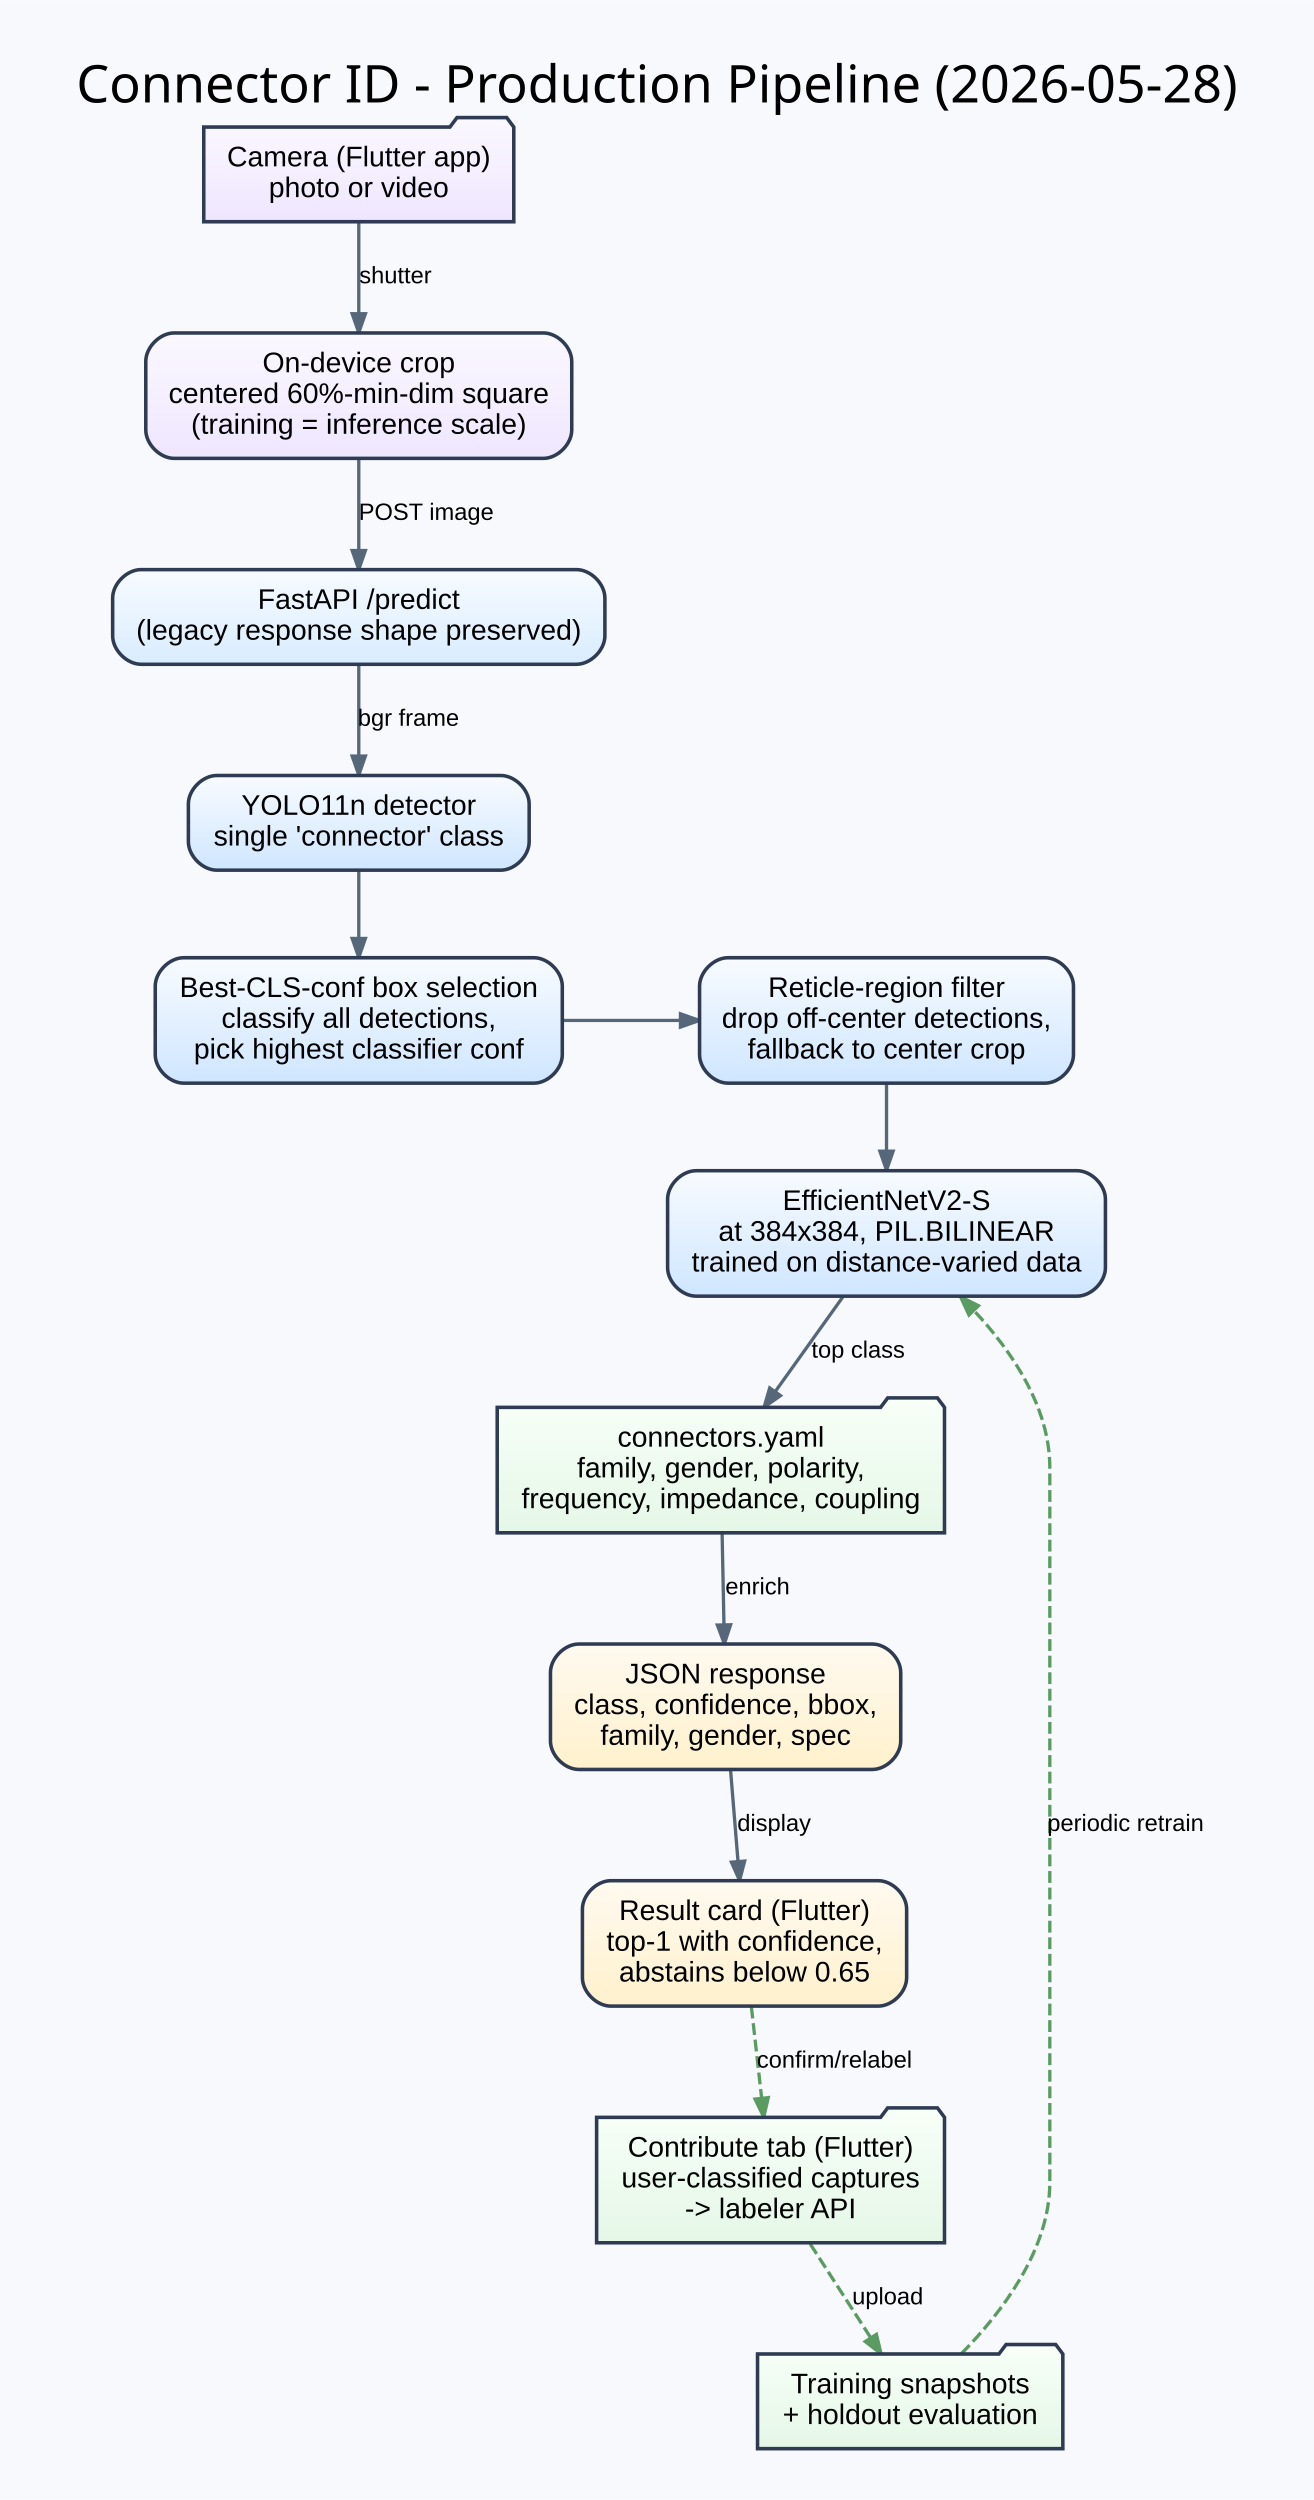
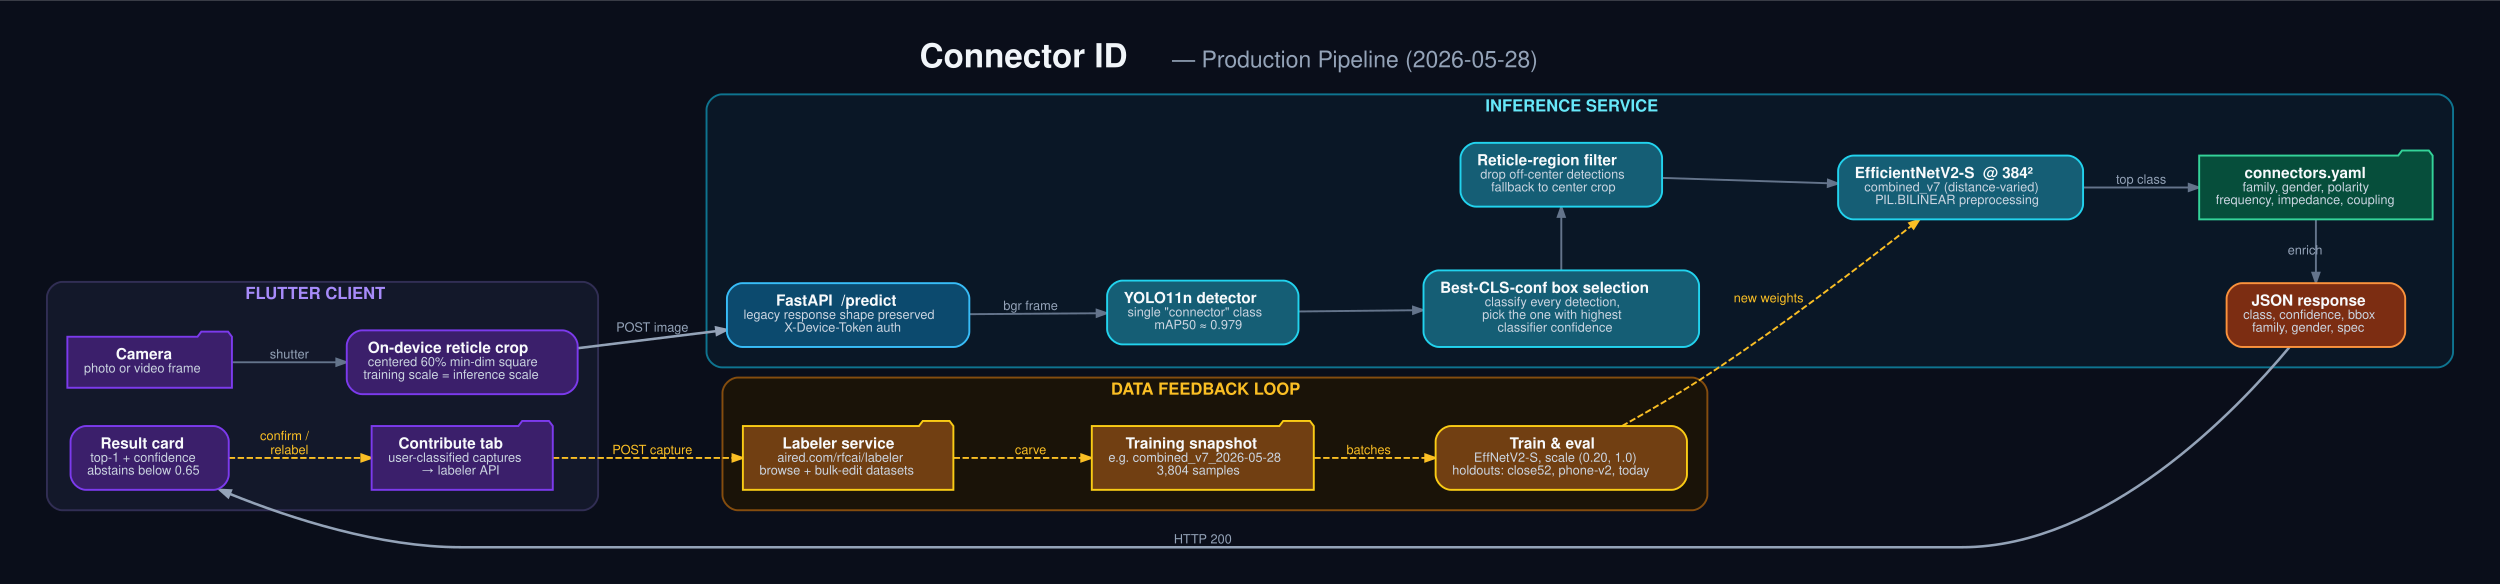
- <svg xmlns="http://www.w3.org/2000/svg" width="555pt" height="1056pt" viewBox="0.00 0.00 555.20 1056.20">
-   <g id="graph0" class="graph" transform="scale(1 1) rotate(0) translate(21.6 1034.6)">
-     <polygon fill="#f7f9fc" stroke="transparent" points="-21.6,21.6 -21.6,-1034.6 533.6,-1034.6 533.6,21.6 -21.6,21.6" />
-     <text text-anchor="middle" x="256" y="-991.4" font-family="Arial Bold" font-size="22.00">Connector ID - Production Pipeline (2026-05-28)</text>
+ <svg xmlns="http://www.w3.org/2000/svg" width="1960pt" height="458pt" viewBox="0.00 0.00 1959.60 457.60">
+   <g id="graph0" class="graph" transform="scale(1 1) rotate(0) translate(28.8 428.8)">
+     <polygon fill="#0a0e1a" stroke="transparent" points="-28.8,28.8 -28.8,-428.8 1930.8,-428.8 1930.8,28.8 -28.8,28.8" />
+     <text text-anchor="start" x="692" y="-376.2" font-family="Helvetica,sans-Serif" font-weight="bold" font-size="26.00" fill="#f1f5f9">Connector ID</text>
+     <text text-anchor="start" x="885" y="-376.2" font-family="Helvetica,sans-Serif" font-size="14.00" fill="#f1f5f9"> </text>
+     <text text-anchor="start" x="890" y="-376.2" font-family="Helvetica,sans-Serif" font-size="18.00" fill="#94a3b8">— Production Pipeline (2026-05-28)</text>
+     <g id="clust1" class="cluster">
+       <path fill="#13182a" stroke="#312e54" stroke-width="1.5" d="M20,-29C20,-29 428,-29 428,-29 434,-29 440,-35 440,-41 440,-41 440,-196 440,-196 440,-202 434,-208 428,-208 428,-208 20,-208 20,-208 14,-208 8,-202 8,-196 8,-196 8,-41 8,-41 8,-35 14,-29 20,-29" />
+       <text text-anchor="start" x="163.5" y="-194.6" font-family="Helvetica,sans-Serif" font-weight="bold" font-size="13.00" fill="#a78bfa">FLUTTER CLIENT</text>
+     </g>
+     <g id="clust2" class="cluster">
+       <path fill="#0a1726" stroke="#0e7490" stroke-width="1.5" d="M537,-141C537,-141 1882,-141 1882,-141 1888,-141 1894,-147 1894,-153 1894,-153 1894,-343 1894,-343 1894,-349 1888,-355 1882,-355 1882,-355 537,-355 537,-355 531,-355 525,-349 525,-343 525,-343 525,-153 525,-153 525,-147 531,-141 537,-141" />
+       <text text-anchor="start" x="1135.5" y="-341.6" font-family="Helvetica,sans-Serif" font-weight="bold" font-size="13.00" fill="#67e8f9">INFERENCE SERVICE</text>
+     </g>
+     <g id="clust5" class="cluster">
+       <path fill="#1a1308" stroke="#854d0e" stroke-width="1.5" d="M549.5,-29C549.5,-29 1297.5,-29 1297.5,-29 1303.5,-29 1309.5,-35 1309.5,-41 1309.5,-41 1309.5,-121 1309.5,-121 1309.5,-127 1303.5,-133 1297.5,-133 1297.5,-133 549.5,-133 549.5,-133 543.5,-133 537.5,-127 537.5,-121 537.5,-121 537.5,-41 537.5,-41 537.5,-35 543.5,-29 549.5,-29" />
+       <text text-anchor="start" x="842" y="-119.6" font-family="Helvetica,sans-Serif" font-weight="bold" font-size="13.00" fill="#fbbf24">DATA FEEDBACK LOOP</text>
+     </g>
    <g id="edge1" class="edge">
-       <path fill="none" stroke="#56677a" stroke-width="1.4" d="M130,-940.6C130,-929.49 130,-915.25 130,-902.36" />
-       <polygon fill="#56677a" stroke="#56677a" stroke-width="1.4" points="132.8,-902.13 130,-894.13 127.2,-902.13 132.8,-902.13" />
-       <text text-anchor="middle" x="145.5" y="-915" font-family="Arial" font-size="10.00">shutter</text>
+       <path fill="none" stroke="#64748b" stroke-width="1.5" d="M153.03,-145C177.99,-145 207.21,-145 234.73,-145" />
+       <polygon fill="#64748b" stroke="#64748b" stroke-width="1.5" points="234.83,-147.8 242.83,-145 234.83,-142.2 234.83,-147.8" />
+       <text text-anchor="middle" x="198" y="-148" font-family="Helvetica,sans-Serif" font-size="10.00" fill="#94a3b8"> shutter</text>
    </g>
    <g id="edge2" class="edge">
-       <path fill="none" stroke="#56677a" stroke-width="1.4" d="M130,-840.52C130,-828.5 130,-814.23 130,-802.08" />
-       <polygon fill="#56677a" stroke="#56677a" stroke-width="1.4" points="132.8,-802.06 130,-794.06 127.2,-802.06 132.8,-802.06" />
-       <text text-anchor="middle" x="158.5" y="-815" font-family="Arial" font-size="10.00">POST image</text>
+       <path fill="none" stroke="#94a3b8" stroke-width="2" d="M424.25,-156.05C458.28,-160.24 497.27,-165.04 532.39,-169.37" />
+       <polygon fill="#94a3b8" stroke="#94a3b8" stroke-width="2" points="532.47,-172.2 540.75,-170.4 533.16,-166.64 532.47,-172.2" />
+       <text text-anchor="middle" x="482.5" y="-169" font-family="Helvetica,sans-Serif" font-size="10.00" fill="#94a3b8"> POST image</text>
+     </g>
+     <g id="edge10" class="edge">
+       <path fill="none" stroke="#fbbf24" stroke-width="1.5" stroke-dasharray="5,2" d="M150.51,-70C181.87,-70 220.46,-70 254.01,-70" />
+       <polygon fill="#fbbf24" stroke="#fbbf24" stroke-width="1.5" points="254.43,-72.8 262.43,-70 254.43,-67.2 254.43,-72.8" />
+       <text text-anchor="start" x="175" y="-84" font-family="Helvetica,sans-Serif" font-size="10.00" fill="#fbbf24"> confirm /</text>
+       <text text-anchor="middle" x="198" y="-73" font-family="Helvetica,sans-Serif" font-size="10.00" fill="#fbbf24"> relabel</text>
+     </g>
+     <g id="edge11" class="edge">
+       <path fill="none" stroke="#fbbf24" stroke-width="1.5" stroke-dasharray="5,2" d="M404.57,-70C446.54,-70 500.3,-70 545.34,-70" />
+       <polygon fill="#fbbf24" stroke="#fbbf24" stroke-width="1.5" points="545.36,-72.8 553.36,-70 545.36,-67.2 545.36,-72.8" />
+       <text text-anchor="middle" x="482.5" y="-73" font-family="Helvetica,sans-Serif" font-size="10.00" fill="#fbbf24"> POST capture</text>
    </g>
    <g id="edge3" class="edge">
-       <path fill="none" stroke="#56677a" stroke-width="1.4" d="M130,-753.71C130,-742.41 130,-727.95 130,-715.47" />
-       <polygon fill="#56677a" stroke="#56677a" stroke-width="1.4" points="132.8,-715.21 130,-707.21 127.2,-715.21 132.8,-715.21" />
-       <text text-anchor="middle" x="151" y="-728" font-family="Arial" font-size="10.00">bgr frame</text>
+       <path fill="none" stroke="#64748b" stroke-width="1.5" d="M731.21,-182.68C763.47,-182.92 799.28,-183.18 830.53,-183.4" />
+       <polygon fill="#64748b" stroke="#64748b" stroke-width="1.5" points="830.78,-186.2 838.8,-183.46 830.82,-180.6 830.78,-186.2" />
+       <text text-anchor="middle" x="779" y="-186" font-family="Helvetica,sans-Serif" font-size="10.00" fill="#94a3b8"> bgr frame</text>
    </g>
    <g id="edge4" class="edge">
-       <path fill="none" stroke="#56677a" stroke-width="1.4" d="M130,-666.69C130,-658.24 130,-648.08 130,-638.43" />
-       <polygon fill="#56677a" stroke="#56677a" stroke-width="1.4" points="132.8,-638.15 130,-630.15 127.2,-638.15 132.8,-638.15" />
+       <path fill="none" stroke="#64748b" stroke-width="1.5" d="M989.03,-184.8C1016.52,-185.09 1048.4,-185.43 1078.7,-185.76" />
+       <polygon fill="#64748b" stroke="#64748b" stroke-width="1.5" points="1078.76,-188.56 1086.79,-185.85 1078.82,-182.96 1078.76,-188.56" />
    </g>
    <g id="edge5" class="edge">
-       <path fill="none" stroke="#56677a" stroke-width="1.4" d="M216.24,-603.5C232.77,-603.5 249.29,-603.5 265.82,-603.5" />
-       <polygon fill="#56677a" stroke="#56677a" stroke-width="1.4" points="265.93,-606.3 273.93,-603.5 265.93,-600.7 265.93,-606.3" />
+       <path fill="none" stroke="#64748b" stroke-width="1.5" d="M1195,-217.35C1195,-231.16 1195,-244.98 1195,-258.79" />
+       <polygon fill="#64748b" stroke="#64748b" stroke-width="1.5" points="1192.2,-258.92 1195,-266.92 1197.8,-258.92 1192.2,-258.92" />
    </g>
    <g id="edge6" class="edge">
-       <path fill="none" stroke="#56677a" stroke-width="1.4" d="M353,-576.57C353,-567.71 353,-557.67 353,-548.28" />
-       <polygon fill="#56677a" stroke="#56677a" stroke-width="1.4" points="355.8,-548.24 353,-540.24 350.2,-548.24 355.8,-548.24" />
+       <path fill="none" stroke="#64748b" stroke-width="1.5" d="M1274.08,-289.49C1313.38,-288.23 1361.54,-286.68 1403.84,-285.32" />
+       <polygon fill="#64748b" stroke="#64748b" stroke-width="1.5" points="1404.04,-288.11 1411.95,-285.06 1403.86,-282.51 1404.04,-288.11" />
    </g>
    <g id="edge7" class="edge">
-       <path fill="none" stroke="#56677a" stroke-width="1.4" d="M334.61,-486.75C325.85,-474.49 315.28,-459.69 305.99,-446.69" />
-       <polygon fill="#56677a" stroke="#56677a" stroke-width="1.4" points="308.2,-444.96 301.27,-440.08 303.64,-448.21 308.2,-444.96" />
-       <text text-anchor="middle" x="341" y="-461" font-family="Arial" font-size="10.00">top class</text>
+       <path fill="none" stroke="#64748b" stroke-width="1.5" d="M1604.16,-282C1630.77,-282 1659.75,-282 1686.58,-282" />
+       <polygon fill="#64748b" stroke="#64748b" stroke-width="1.5" points="1686.83,-284.8 1694.83,-282 1686.83,-279.2 1686.83,-284.8" />
+       <text text-anchor="middle" x="1649.5" y="-285" font-family="Helvetica,sans-Serif" font-size="10.00" fill="#94a3b8"> top class</text>
    </g>
    <g id="edge8" class="edge">
-       <path fill="none" stroke="#56677a" stroke-width="1.4" d="M283.53,-386.75C283.77,-374.94 284.06,-360.77 284.31,-348.13" />
-       <polygon fill="#56677a" stroke="#56677a" stroke-width="1.4" points="287.11,-348.13 284.48,-340.08 281.52,-348.02 287.11,-348.13" />
-       <text text-anchor="middle" x="298.5" y="-361" font-family="Arial" font-size="10.00">enrich</text>
+       <path fill="none" stroke="#64748b" stroke-width="1.5" d="M1786.5,-256.77C1786.5,-244.22 1786.5,-228.88 1786.5,-215.37" />
+       <polygon fill="#64748b" stroke="#64748b" stroke-width="1.5" points="1789.3,-215.23 1786.5,-207.23 1783.7,-215.23 1789.3,-215.23" />
+       <text text-anchor="middle" x="1778" y="-229.5" font-family="Helvetica,sans-Serif" font-size="10.00" fill="#94a3b8"> enrich</text>
    </g>
    <g id="edge9" class="edge">
-       <path fill="none" stroke="#56677a" stroke-width="1.4" d="M287.1,-286.75C288.07,-274.94 289.22,-260.77 290.25,-248.13" />
-       <polygon fill="#56677a" stroke="#56677a" stroke-width="1.4" points="293.05,-248.28 290.91,-240.08 287.47,-247.82 293.05,-248.28" />
-       <text text-anchor="middle" x="305.5" y="-261" font-family="Arial" font-size="10.00">display</text>
-     </g>
-     <g id="edge10" class="edge">
-       <path fill="none" stroke="#5a9b62" stroke-width="1.4" stroke-dasharray="5,2" d="M295.89,-186.75C297.22,-174.94 298.81,-160.77 300.23,-148.13" />
-       <polygon fill="#5a9b62" stroke="#5a9b62" stroke-width="1.4" points="303.02,-148.34 301.13,-140.08 297.45,-147.71 303.02,-148.34" />
-       <text text-anchor="middle" x="331" y="-161" font-family="Arial" font-size="10.00">confirm/relabel</text>
-     </g>
-     <g id="edge11" class="edge">
-       <path fill="none" stroke="#5a9b62" stroke-width="1.4" stroke-dasharray="5,2" d="M320.75,-86.52C328.72,-74.16 338.24,-59.4 346.22,-47.03" />
-       <polygon fill="#5a9b62" stroke="#5a9b62" stroke-width="1.4" points="348.73,-48.3 350.71,-40.06 344.02,-45.26 348.73,-48.3" />
-       <text text-anchor="middle" x="353.5" y="-61" font-family="Arial" font-size="10.00">upload</text>
+       <path fill="none" stroke="#94a3b8" stroke-width="2" d="M1765.62,-156.69C1723.88,-106.69 1621.64,0 1509,0 332.5,0 332.5,0 332.5,0 268.95,0 199.57,-22.38 151.28,-41.83" />
+       <polygon fill="#94a3b8" stroke="#94a3b8" stroke-width="2" points="150.06,-39.31 143.71,-44.93 152.18,-44.49 150.06,-39.31" />
+       <text text-anchor="middle" x="914" y="-3" font-family="Helvetica,sans-Serif" font-size="10.00" fill="#94a3b8"> HTTP 200</text>
    </g>
    <g id="edge12" class="edge">
-       <path fill="none" stroke="#5a9b62" stroke-width="1.4" stroke-dasharray="5,2" d="M384.63,-40.15C401.47,-57.25 422,-83.96 422,-112.5 422,-414.5 422,-414.5 422,-414.5 422,-439.92 406.28,-463.4 389.85,-481" />
-       <polygon fill="#5a9b62" stroke="#5a9b62" stroke-width="1.4" points="387.84,-479.05 384.27,-486.74 391.85,-482.96 387.84,-479.05" />
-       <text text-anchor="middle" x="454" y="-261" font-family="Arial" font-size="10.00">periodic retrain</text>
+       <path fill="none" stroke="#fbbf24" stroke-width="1.5" stroke-dasharray="5,2" d="M718.69,-70C750.05,-70 786.09,-70 818.55,-70" />
+       <polygon fill="#fbbf24" stroke="#fbbf24" stroke-width="1.5" points="818.72,-72.8 826.72,-70 818.72,-67.2 818.72,-72.8" />
+       <text text-anchor="middle" x="779" y="-73" font-family="Helvetica,sans-Serif" font-size="10.00" fill="#fbbf24"> carve</text>
+     </g>
+     <g id="edge13" class="edge">
+       <path fill="none" stroke="#fbbf24" stroke-width="1.5" stroke-dasharray="5,2" d="M1001.37,-70C1028.87,-70 1059.61,-70 1088.32,-70" />
+       <polygon fill="#fbbf24" stroke="#fbbf24" stroke-width="1.5" points="1088.36,-72.8 1096.36,-70 1088.36,-67.2 1088.36,-72.8" />
+       <text text-anchor="middle" x="1044" y="-73" font-family="Helvetica,sans-Serif" font-size="10.00" fill="#fbbf24"> batches</text>
+     </g>
+     <g id="edge14" class="edge">
+       <path fill="none" stroke="#fbbf24" stroke-width="1.5" stroke-dasharray="5,2" d="M1242.59,-95.02C1263.41,-106.63 1288.04,-120.94 1309.5,-135 1366.96,-172.64 1430.11,-220.95 1469.16,-251.7" />
+       <polygon fill="#fbbf24" stroke="#fbbf24" stroke-width="1.5" points="1467.67,-254.1 1475.69,-256.86 1471.14,-249.7 1467.67,-254.1" />
+       <text text-anchor="middle" x="1357.5" y="-192" font-family="Helvetica,sans-Serif" font-size="10.00" fill="#fbbf24"> new weights</text>
    </g>
    <g id="node1" class="node">
-       <defs>
-         <linearGradient id="l_0" gradientUnits="userSpaceOnUse" x1="130" y1="-941" x2="130" y2="-985">
-           <stop offset="0" style="stop-color:#efe6ff;stop-opacity:1.;" />
-           <stop offset="1" style="stop-color:#fbf8ff;stop-opacity:1.;" />
-         </linearGradient>
-       </defs>
-       <polygon fill="url(#l_0)" stroke="#2f3b52" stroke-width="1.5" points="195.5,-981 192.5,-985 171.5,-985 168.5,-981 64.5,-981 64.5,-941 195.5,-941 195.5,-981" />
-       <text text-anchor="middle" x="130" y="-964.4" font-family="Arial" font-size="12.00">Camera (Flutter app)</text>
-       <text text-anchor="middle" x="130" y="-951.4" font-family="Arial" font-size="12.00">photo or video</text>
+       <polygon fill="#3b1f6b" stroke="#7c3aed" stroke-width="1.5" points="153,-165 150,-169 129,-169 126,-165 24,-165 24,-125 153,-125 153,-165" />
+       <text text-anchor="start" x="62" y="-147.4" font-family="Helvetica,sans-Serif" font-weight="bold" font-size="12.00" fill="#f8fafc">Camera</text>
+       <text text-anchor="start" x="37" y="-137" font-family="Helvetica,sans-Serif" font-size="10.00" fill="#cbd5e1">photo or video frame</text>
    </g>
    <g id="node2" class="node">
-       <defs>
-         <linearGradient id="l_1" gradientUnits="userSpaceOnUse" x1="130" y1="-841" x2="130" y2="-894">
-           <stop offset="0" style="stop-color:#efe6ff;stop-opacity:1.;" />
-           <stop offset="1" style="stop-color:#fbf8ff;stop-opacity:1.;" />
-         </linearGradient>
-       </defs>
-       <path fill="url(#l_1)" stroke="#2f3b52" stroke-width="1.5" d="M208,-894C208,-894 52,-894 52,-894 46,-894 40,-888 40,-882 40,-882 40,-853 40,-853 40,-847 46,-841 52,-841 52,-841 208,-841 208,-841 214,-841 220,-847 220,-853 220,-853 220,-882 220,-882 220,-888 214,-894 208,-894" />
-       <text text-anchor="middle" x="130" y="-877.4" font-family="Arial" font-size="12.00">On-device crop</text>
-       <text text-anchor="middle" x="130" y="-864.4" font-family="Arial" font-size="12.00">centered 60%-min-dim square</text>
-       <text text-anchor="middle" x="130" y="-851.4" font-family="Arial" font-size="12.00">(training = inference scale)</text>
+       <path fill="#3b1f6b" stroke="#7c3aed" stroke-width="1.5" d="M412,-170C412,-170 255,-170 255,-170 249,-170 243,-164 243,-158 243,-158 243,-132 243,-132 243,-126 249,-120 255,-120 255,-120 412,-120 412,-120 418,-120 424,-126 424,-132 424,-132 424,-158 424,-158 424,-164 418,-170 412,-170" />
+       <text text-anchor="start" x="259.5" y="-152.4" font-family="Helvetica,sans-Serif" font-weight="bold" font-size="12.00" fill="#f8fafc">On-device reticle crop</text>
+       <text text-anchor="start" x="259.5" y="-142" font-family="Helvetica,sans-Serif" font-size="10.00" fill="#cbd5e1">centered 60% min-dim square</text>
+       <text text-anchor="start" x="256" y="-132" font-family="Helvetica,sans-Serif" font-size="10.00" fill="#cbd5e1">training scale = inference scale</text>
    </g>
    <g id="node3" class="node">
-       <defs>
-         <linearGradient id="l_2" gradientUnits="userSpaceOnUse" x1="130" y1="-754" x2="130" y2="-794">
-           <stop offset="0" style="stop-color:#d9ecff;stop-opacity:1.;" />
-           <stop offset="1" style="stop-color:#f7fbff;stop-opacity:1.;" />
-         </linearGradient>
-       </defs>
-       <path fill="url(#l_2)" stroke="#2f3b52" stroke-width="1.5" d="M222,-794C222,-794 38,-794 38,-794 32,-794 26,-788 26,-782 26,-782 26,-766 26,-766 26,-760 32,-754 38,-754 38,-754 222,-754 222,-754 228,-754 234,-760 234,-766 234,-766 234,-782 234,-782 234,-788 228,-794 222,-794" />
-       <text text-anchor="middle" x="130" y="-777.4" font-family="Arial" font-size="12.00">FastAPI /predict</text>
-       <text text-anchor="middle" x="130" y="-764.4" font-family="Arial" font-size="12.00">(legacy response shape preserved)</text>
+       <path fill="#3b1f6b" stroke="#7c3aed" stroke-width="1.5" d="M138.5,-95C138.5,-95 38.5,-95 38.5,-95 32.5,-95 26.5,-89 26.5,-83 26.5,-83 26.5,-57 26.5,-57 26.5,-51 32.5,-45 38.5,-45 38.5,-45 138.5,-45 138.5,-45 144.5,-45 150.5,-51 150.5,-57 150.5,-57 150.5,-83 150.5,-83 150.5,-89 144.5,-95 138.5,-95" />
+       <text text-anchor="start" x="50" y="-77.4" font-family="Helvetica,sans-Serif" font-weight="bold" font-size="12.00" fill="#f8fafc">Result card</text>
+       <text text-anchor="start" x="42" y="-67" font-family="Helvetica,sans-Serif" font-size="10.00" fill="#cbd5e1">top-1 + confidence</text>
+       <text text-anchor="start" x="39.5" y="-57" font-family="Helvetica,sans-Serif" font-size="10.00" fill="#cbd5e1">abstains below 0.65</text>
    </g>
    <g id="node4" class="node">
-       <defs>
-         <linearGradient id="l_3" gradientUnits="userSpaceOnUse" x1="130" y1="-667" x2="130" y2="-707">
-           <stop offset="0" style="stop-color:#cfe6ff;stop-opacity:1.;" />
-           <stop offset="1" style="stop-color:#f8fbff;stop-opacity:1.;" />
-         </linearGradient>
-       </defs>
-       <path fill="url(#l_3)" stroke="#2f3b52" stroke-width="1.5" d="M190,-707C190,-707 70,-707 70,-707 64,-707 58,-701 58,-695 58,-695 58,-679 58,-679 58,-673 64,-667 70,-667 70,-667 190,-667 190,-667 196,-667 202,-673 202,-679 202,-679 202,-695 202,-695 202,-701 196,-707 190,-707" />
-       <text text-anchor="middle" x="130" y="-690.4" font-family="Arial" font-size="12.00">YOLO11n detector</text>
-       <text text-anchor="middle" x="130" y="-677.4" font-family="Arial" font-size="12.00">single 'connector' class</text>
+       <polygon fill="#3b1f6b" stroke="#7c3aed" stroke-width="1.5" points="404.5,-95 401.5,-99 380.5,-99 377.5,-95 262.5,-95 262.5,-45 404.5,-45 404.5,-95" />
+       <text text-anchor="start" x="283.5" y="-77.4" font-family="Helvetica,sans-Serif" font-weight="bold" font-size="12.00" fill="#f8fafc">Contribute tab</text>
+       <text text-anchor="start" x="275.5" y="-67" font-family="Helvetica,sans-Serif" font-size="10.00" fill="#cbd5e1">user-classified captures</text>
+       <text text-anchor="start" x="301.5" y="-57" font-family="Helvetica,sans-Serif" font-size="10.00" fill="#cbd5e1">→ labeler API</text>
    </g>
    <g id="node5" class="node">
-       <defs>
-         <linearGradient id="l_4" gradientUnits="userSpaceOnUse" x1="130" y1="-577" x2="130" y2="-630">
-           <stop offset="0" style="stop-color:#cfe6ff;stop-opacity:1.;" />
-           <stop offset="1" style="stop-color:#f8fbff;stop-opacity:1.;" />
-         </linearGradient>
-       </defs>
-       <path fill="url(#l_4)" stroke="#2f3b52" stroke-width="1.5" d="M204,-630C204,-630 56,-630 56,-630 50,-630 44,-624 44,-618 44,-618 44,-589 44,-589 44,-583 50,-577 56,-577 56,-577 204,-577 204,-577 210,-577 216,-583 216,-589 216,-589 216,-618 216,-618 216,-624 210,-630 204,-630" />
-       <text text-anchor="middle" x="130" y="-613.4" font-family="Arial" font-size="12.00">Best-CLS-conf box selection</text>
-       <text text-anchor="middle" x="130" y="-600.4" font-family="Arial" font-size="12.00">classify all detections,</text>
-       <text text-anchor="middle" x="130" y="-587.4" font-family="Arial" font-size="12.00">pick highest classifier conf</text>
+       <path fill="#0c4a6e" stroke="#38bdf8" stroke-width="1.5" d="M719,-207C719,-207 553,-207 553,-207 547,-207 541,-201 541,-195 541,-195 541,-169 541,-169 541,-163 547,-157 553,-157 553,-157 719,-157 719,-157 725,-157 731,-163 731,-169 731,-169 731,-195 731,-195 731,-201 725,-207 719,-207" />
+       <text text-anchor="start" x="579.5" y="-189.4" font-family="Helvetica,sans-Serif" font-weight="bold" font-size="12.00" fill="#f8fafc">FastAPI  /predict</text>
+       <text text-anchor="start" x="554" y="-179" font-family="Helvetica,sans-Serif" font-size="10.00" fill="#cbd5e1">legacy response shape preserved</text>
+       <text text-anchor="start" x="586" y="-169" font-family="Helvetica,sans-Serif" font-size="10.00" fill="#cbd5e1">X-Device-Token auth</text>
    </g>
    <g id="node6" class="node">
-       <defs>
-         <linearGradient id="l_5" gradientUnits="userSpaceOnUse" x1="353" y1="-577" x2="353" y2="-630">
-           <stop offset="0" style="stop-color:#cfe6ff;stop-opacity:1.;" />
-           <stop offset="1" style="stop-color:#f8fbff;stop-opacity:1.;" />
-         </linearGradient>
-       </defs>
-       <path fill="url(#l_5)" stroke="#2f3b52" stroke-width="1.5" d="M420,-630C420,-630 286,-630 286,-630 280,-630 274,-624 274,-618 274,-618 274,-589 274,-589 274,-583 280,-577 286,-577 286,-577 420,-577 420,-577 426,-577 432,-583 432,-589 432,-589 432,-618 432,-618 432,-624 426,-630 420,-630" />
-       <text text-anchor="middle" x="353" y="-613.4" font-family="Arial" font-size="12.00">Reticle-region filter</text>
-       <text text-anchor="middle" x="353" y="-600.4" font-family="Arial" font-size="12.00">drop off-center detections,</text>
-       <text text-anchor="middle" x="353" y="-587.4" font-family="Arial" font-size="12.00">fallback to center crop</text>
+       <path fill="#155e75" stroke="#22d3ee" stroke-width="1.5" d="M977,-209C977,-209 851,-209 851,-209 845,-209 839,-203 839,-197 839,-197 839,-171 839,-171 839,-165 845,-159 851,-159 851,-159 977,-159 977,-159 983,-159 989,-165 989,-171 989,-171 989,-197 989,-197 989,-203 983,-209 977,-209" />
+       <text text-anchor="start" x="852" y="-191.4" font-family="Helvetica,sans-Serif" font-weight="bold" font-size="12.00" fill="#f8fafc">YOLO11n detector</text>
+       <text text-anchor="start" x="855" y="-181" font-family="Helvetica,sans-Serif" font-size="10.00" fill="#cbd5e1">single "connector" class</text>
+       <text text-anchor="start" x="876" y="-171" font-family="Helvetica,sans-Serif" font-size="10.00" fill="#cbd5e1">mAP50 ≈ 0.979</text>
    </g>
    <g id="node7" class="node">
-       <defs>
-         <linearGradient id="l_6" gradientUnits="userSpaceOnUse" x1="353" y1="-487" x2="353" y2="-540">
-           <stop offset="0" style="stop-color:#cfe6ff;stop-opacity:1.;" />
-           <stop offset="1" style="stop-color:#f8fbff;stop-opacity:1.;" />
-         </linearGradient>
-       </defs>
-       <path fill="url(#l_6)" stroke="#2f3b52" stroke-width="1.5" d="M433.5,-540C433.5,-540 272.5,-540 272.5,-540 266.5,-540 260.5,-534 260.5,-528 260.5,-528 260.5,-499 260.5,-499 260.5,-493 266.5,-487 272.5,-487 272.5,-487 433.5,-487 433.5,-487 439.5,-487 445.5,-493 445.5,-499 445.5,-499 445.5,-528 445.5,-528 445.5,-534 439.5,-540 433.5,-540" />
-       <text text-anchor="middle" x="353" y="-523.4" font-family="Arial" font-size="12.00">EfficientNetV2-S</text>
-       <text text-anchor="middle" x="353" y="-510.4" font-family="Arial" font-size="12.00">at 384x384, PIL.BILINEAR</text>
-       <text text-anchor="middle" x="353" y="-497.4" font-family="Arial" font-size="12.00">trained on distance-varied data</text>
+       <path fill="#155e75" stroke="#22d3ee" stroke-width="1.5" d="M1291,-217C1291,-217 1099,-217 1099,-217 1093,-217 1087,-211 1087,-205 1087,-205 1087,-169 1087,-169 1087,-163 1093,-157 1099,-157 1099,-157 1291,-157 1291,-157 1297,-157 1303,-163 1303,-169 1303,-169 1303,-205 1303,-205 1303,-211 1297,-217 1291,-217" />
+       <text text-anchor="start" x="1100" y="-199.4" font-family="Helvetica,sans-Serif" font-weight="bold" font-size="12.00" fill="#f8fafc">Best-CLS-conf box selection</text>
+       <text text-anchor="start" x="1135" y="-189" font-family="Helvetica,sans-Serif" font-size="10.00" fill="#cbd5e1">classify every detection,</text>
+       <text text-anchor="start" x="1133" y="-179" font-family="Helvetica,sans-Serif" font-size="10.00" fill="#cbd5e1">pick the one with highest</text>
+       <text text-anchor="start" x="1145" y="-169" font-family="Helvetica,sans-Serif" font-size="10.00" fill="#cbd5e1">classifier confidence</text>
    </g>
    <g id="node8" class="node">
-       <defs>
-         <linearGradient id="l_7" gradientUnits="userSpaceOnUse" x1="283" y1="-387" x2="283" y2="-444">
-           <stop offset="0" style="stop-color:#e5f7e7;stop-opacity:1.;" />
-           <stop offset="1" style="stop-color:#f8fff8;stop-opacity:1.;" />
-         </linearGradient>
-       </defs>
-       <polygon fill="url(#l_7)" stroke="#2f3b52" stroke-width="1.5" points="377.5,-440 374.5,-444 353.5,-444 350.5,-440 188.5,-440 188.5,-387 377.5,-387 377.5,-440" />
-       <text text-anchor="middle" x="283" y="-423.4" font-family="Arial" font-size="12.00">connectors.yaml</text>
-       <text text-anchor="middle" x="283" y="-410.4" font-family="Arial" font-size="12.00">family, gender, polarity,</text>
-       <text text-anchor="middle" x="283" y="-397.4" font-family="Arial" font-size="12.00">frequency, impedance, coupling</text>
+       <path fill="#155e75" stroke="#22d3ee" stroke-width="1.5" d="M1262,-317C1262,-317 1128,-317 1128,-317 1122,-317 1116,-311 1116,-305 1116,-305 1116,-279 1116,-279 1116,-273 1122,-267 1128,-267 1128,-267 1262,-267 1262,-267 1268,-267 1274,-273 1274,-279 1274,-279 1274,-305 1274,-305 1274,-311 1268,-317 1262,-317" />
+       <text text-anchor="start" x="1129" y="-299.4" font-family="Helvetica,sans-Serif" font-weight="bold" font-size="12.00" fill="#f8fafc">Reticle-region filter</text>
+       <text text-anchor="start" x="1131.5" y="-289" font-family="Helvetica,sans-Serif" font-size="10.00" fill="#cbd5e1">drop off-center detections</text>
+       <text text-anchor="start" x="1140" y="-279" font-family="Helvetica,sans-Serif" font-size="10.00" fill="#cbd5e1">fallback to center crop</text>
    </g>
    <g id="node9" class="node">
-       <defs>
-         <linearGradient id="l_8" gradientUnits="userSpaceOnUse" x1="285" y1="-287" x2="285" y2="-340">
-           <stop offset="0" style="stop-color:#fff1cc;stop-opacity:1.;" />
-           <stop offset="1" style="stop-color:#fffaf0;stop-opacity:1.;" />
-         </linearGradient>
-       </defs>
-       <path fill="url(#l_8)" stroke="#2f3b52" stroke-width="1.5" d="M347,-340C347,-340 223,-340 223,-340 217,-340 211,-334 211,-328 211,-328 211,-299 211,-299 211,-293 217,-287 223,-287 223,-287 347,-287 347,-287 353,-287 359,-293 359,-299 359,-299 359,-328 359,-328 359,-334 353,-340 347,-340" />
-       <text text-anchor="middle" x="285" y="-323.4" font-family="Arial" font-size="12.00">JSON response</text>
-       <text text-anchor="middle" x="285" y="-310.4" font-family="Arial" font-size="12.00">class, confidence, bbox,</text>
-       <text text-anchor="middle" x="285" y="-297.4" font-family="Arial" font-size="12.00">family, gender, spec</text>
+       <path fill="#155e75" stroke="#22d3ee" stroke-width="1.5" d="M1592,-307C1592,-307 1424,-307 1424,-307 1418,-307 1412,-301 1412,-295 1412,-295 1412,-269 1412,-269 1412,-263 1418,-257 1424,-257 1424,-257 1592,-257 1592,-257 1598,-257 1604,-263 1604,-269 1604,-269 1604,-295 1604,-295 1604,-301 1598,-307 1592,-307" />
+       <text text-anchor="start" x="1425" y="-289.4" font-family="Helvetica,sans-Serif" font-weight="bold" font-size="12.00" fill="#f8fafc">EfficientNetV2-S  @ 384²</text>
+       <text text-anchor="start" x="1432.5" y="-279" font-family="Helvetica,sans-Serif" font-size="10.00" fill="#cbd5e1">combined_v7 (distance-varied)</text>
+       <text text-anchor="start" x="1441" y="-269" font-family="Helvetica,sans-Serif" font-size="10.00" fill="#cbd5e1">PIL.BILINEAR preprocessing</text>
    </g>
    <g id="node10" class="node">
-       <defs>
-         <linearGradient id="l_9" gradientUnits="userSpaceOnUse" x1="293" y1="-187" x2="293" y2="-240">
-           <stop offset="0" style="stop-color:#fff1cc;stop-opacity:1.;" />
-           <stop offset="1" style="stop-color:#fffaf0;stop-opacity:1.;" />
-         </linearGradient>
-       </defs>
-       <path fill="url(#l_9)" stroke="#2f3b52" stroke-width="1.5" d="M349.5,-240C349.5,-240 236.5,-240 236.5,-240 230.5,-240 224.5,-234 224.5,-228 224.5,-228 224.5,-199 224.5,-199 224.5,-193 230.5,-187 236.5,-187 236.5,-187 349.5,-187 349.5,-187 355.5,-187 361.5,-193 361.5,-199 361.5,-199 361.5,-228 361.5,-228 361.5,-234 355.5,-240 349.5,-240" />
-       <text text-anchor="middle" x="293" y="-223.4" font-family="Arial" font-size="12.00">Result card (Flutter)</text>
-       <text text-anchor="middle" x="293" y="-210.4" font-family="Arial" font-size="12.00">top-1 with confidence,</text>
-       <text text-anchor="middle" x="293" y="-197.4" font-family="Arial" font-size="12.00">abstains below 0.65</text>
+       <polygon fill="#064e3b" stroke="#34d399" stroke-width="1.5" points="1878,-307 1875,-311 1854,-311 1851,-307 1695,-307 1695,-257 1878,-257 1878,-307" />
+       <text text-anchor="start" x="1730.5" y="-289.4" font-family="Helvetica,sans-Serif" font-weight="bold" font-size="12.00" fill="#f8fafc">connectors.yaml</text>
+       <text text-anchor="start" x="1729" y="-279" font-family="Helvetica,sans-Serif" font-size="10.00" fill="#cbd5e1">family, gender, polarity</text>
+       <text text-anchor="start" x="1708" y="-269" font-family="Helvetica,sans-Serif" font-size="10.00" fill="#cbd5e1">frequency, impedance, coupling</text>
    </g>
    <g id="node11" class="node">
-       <defs>
-         <linearGradient id="l_10" gradientUnits="userSpaceOnUse" x1="304" y1="-87" x2="304" y2="-144">
-           <stop offset="0" style="stop-color:#e5f7e7;stop-opacity:1.;" />
-           <stop offset="1" style="stop-color:#f8fff8;stop-opacity:1.;" />
-         </linearGradient>
-       </defs>
-       <polygon fill="url(#l_10)" stroke="#2f3b52" stroke-width="1.5" points="377.5,-140 374.5,-144 353.5,-144 350.5,-140 230.5,-140 230.5,-87 377.5,-87 377.5,-140" />
-       <text text-anchor="middle" x="304" y="-123.4" font-family="Arial" font-size="12.00">Contribute tab (Flutter)</text>
-       <text text-anchor="middle" x="304" y="-110.4" font-family="Arial" font-size="12.00">user-classified captures</text>
-       <text text-anchor="middle" x="304" y="-97.4" font-family="Arial" font-size="12.00">-&gt; labeler API</text>
+       <path fill="#7c2d12" stroke="#fb923c" stroke-width="1.5" d="M1844.5,-207C1844.5,-207 1728.5,-207 1728.5,-207 1722.5,-207 1716.5,-201 1716.5,-195 1716.5,-195 1716.5,-169 1716.5,-169 1716.5,-163 1722.5,-157 1728.5,-157 1728.5,-157 1844.5,-157 1844.5,-157 1850.5,-157 1856.5,-163 1856.5,-169 1856.5,-169 1856.5,-195 1856.5,-195 1856.5,-201 1850.5,-207 1844.5,-207" />
+       <text text-anchor="start" x="1736" y="-189.4" font-family="Helvetica,sans-Serif" font-weight="bold" font-size="12.00" fill="#f8fafc">JSON response</text>
+       <text text-anchor="start" x="1729.5" y="-179" font-family="Helvetica,sans-Serif" font-size="10.00" fill="#cbd5e1">class, confidence, bbox</text>
+       <text text-anchor="start" x="1736.5" y="-169" font-family="Helvetica,sans-Serif" font-size="10.00" fill="#cbd5e1">family, gender, spec</text>
    </g>
    <g id="node12" class="node">
-       <defs>
-         <linearGradient id="l_11" gradientUnits="userSpaceOnUse" x1="363" y1="0" x2="363" y2="-44">
-           <stop offset="0" style="stop-color:#e5f7e7;stop-opacity:1.;" />
-           <stop offset="1" style="stop-color:#f8fff8;stop-opacity:1.;" />
-         </linearGradient>
-       </defs>
-       <polygon fill="url(#l_11)" stroke="#2f3b52" stroke-width="1.5" points="427.5,-40 424.5,-44 403.5,-44 400.5,-40 298.5,-40 298.5,0 427.5,0 427.5,-40" />
-       <text text-anchor="middle" x="363" y="-23.4" font-family="Arial" font-size="12.00">Training snapshots</text>
-       <text text-anchor="middle" x="363" y="-10.4" font-family="Arial" font-size="12.00">+ holdout evaluation</text>
+       <polygon fill="#713f12" stroke="#facc15" stroke-width="1.5" points="718.5,-95 715.5,-99 694.5,-99 691.5,-95 553.5,-95 553.5,-45 718.5,-45 718.5,-95" />
+       <text text-anchor="start" x="584.5" y="-77.4" font-family="Helvetica,sans-Serif" font-weight="bold" font-size="12.00" fill="#f8fafc">Labeler service</text>
+       <text text-anchor="start" x="580.5" y="-67" font-family="Helvetica,sans-Serif" font-size="10.00" fill="#cbd5e1">aired.com/rfcai/labeler</text>
+       <text text-anchor="start" x="566.5" y="-57" font-family="Helvetica,sans-Serif" font-size="10.00" fill="#cbd5e1">browse + bulk-edit datasets</text>
+     </g>
+     <g id="node13" class="node">
+       <polygon fill="#713f12" stroke="#facc15" stroke-width="1.5" points="1001,-95 998,-99 977,-99 974,-95 827,-95 827,-45 1001,-45 1001,-95" />
+       <text text-anchor="start" x="853.5" y="-77.4" font-family="Helvetica,sans-Serif" font-weight="bold" font-size="12.00" fill="#f8fafc">Training snapshot</text>
+       <text text-anchor="start" x="840" y="-67" font-family="Helvetica,sans-Serif" font-size="10.00" fill="#cbd5e1">e.g. combined_v7_2026-05-28</text>
+       <text text-anchor="start" x="878" y="-57" font-family="Helvetica,sans-Serif" font-size="10.00" fill="#cbd5e1">3,804 samples</text>
+     </g>
+     <g id="node14" class="node">
+       <path fill="#713f12" stroke="#facc15" stroke-width="1.5" d="M1281.5,-95C1281.5,-95 1108.5,-95 1108.5,-95 1102.5,-95 1096.5,-89 1096.5,-83 1096.5,-83 1096.5,-57 1096.5,-57 1096.5,-51 1102.5,-45 1108.5,-45 1108.5,-45 1281.5,-45 1281.5,-45 1287.5,-45 1293.5,-51 1293.5,-57 1293.5,-57 1293.5,-83 1293.5,-83 1293.5,-89 1287.5,-95 1281.5,-95" />
+       <text text-anchor="start" x="1154.5" y="-77.4" font-family="Helvetica,sans-Serif" font-weight="bold" font-size="12.00" fill="#f8fafc">Train &amp; eval</text>
+       <text text-anchor="start" x="1126.5" y="-67" font-family="Helvetica,sans-Serif" font-size="10.00" fill="#cbd5e1">EffNetV2-S, scale (0.20, 1.0)</text>
+       <text text-anchor="start" x="1109.5" y="-57" font-family="Helvetica,sans-Serif" font-size="10.00" fill="#cbd5e1">holdouts: close52, phone-v2, today</text>
    </g>
  </g>
</svg>
